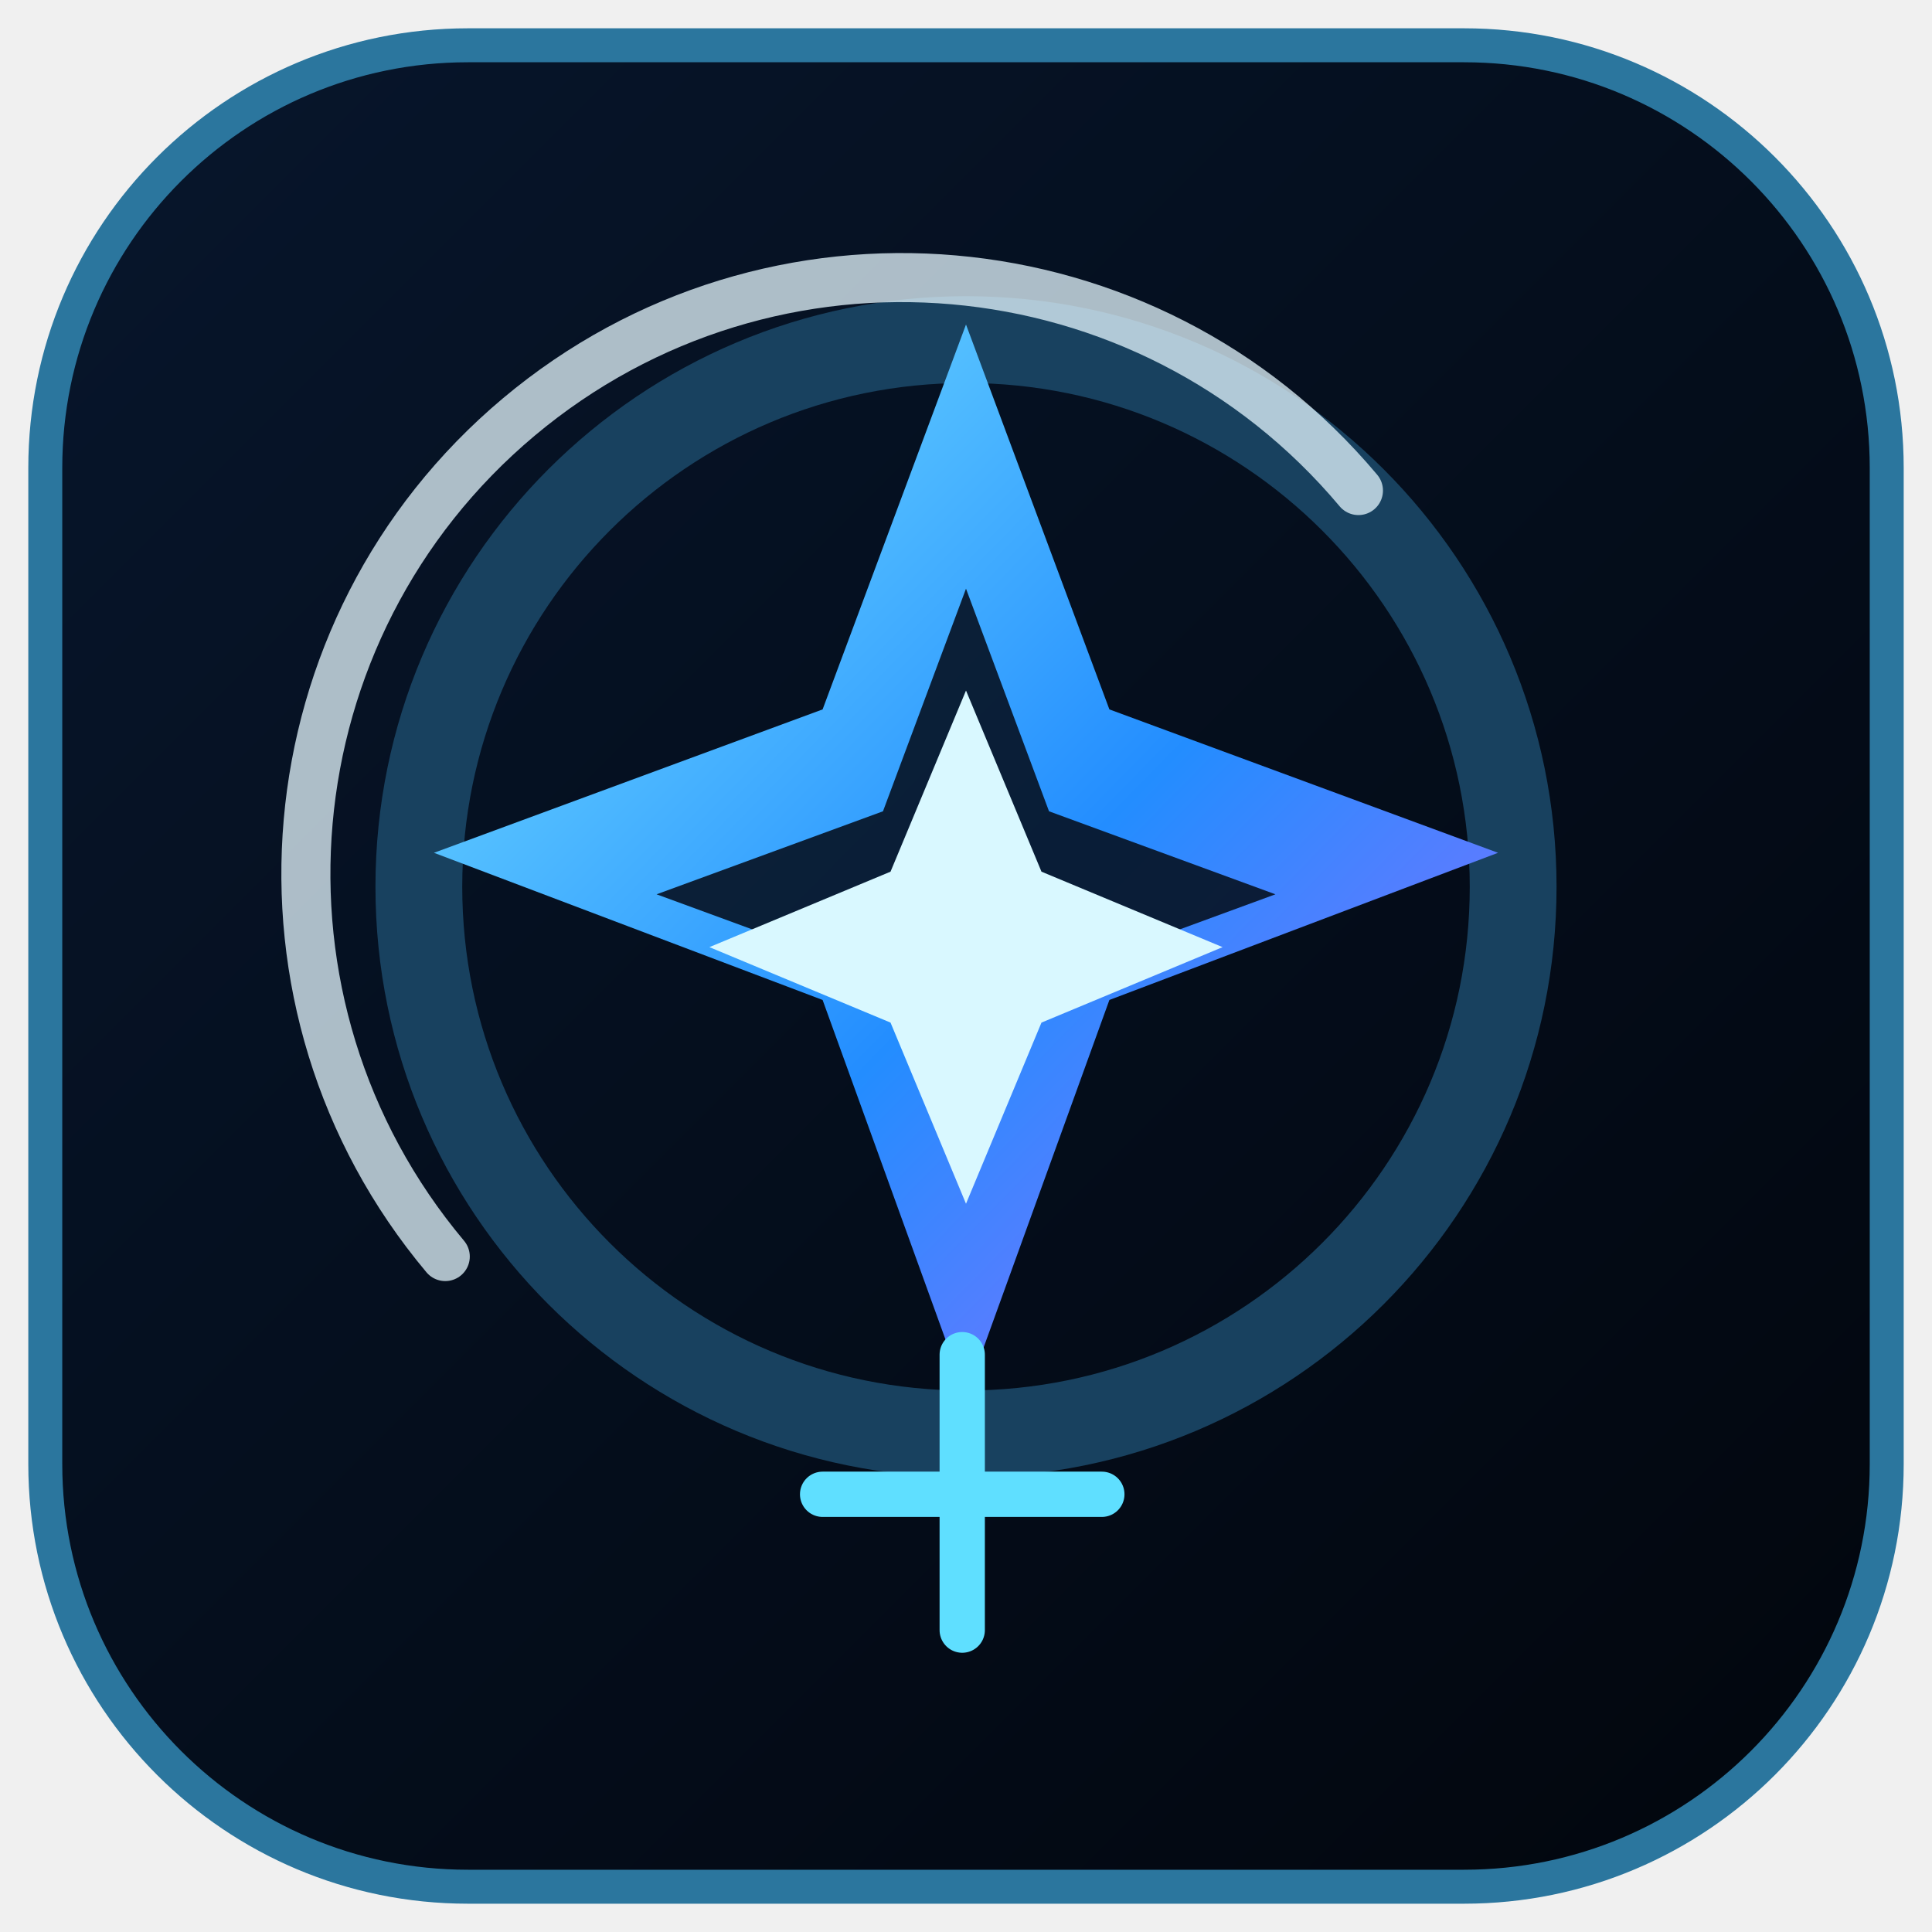
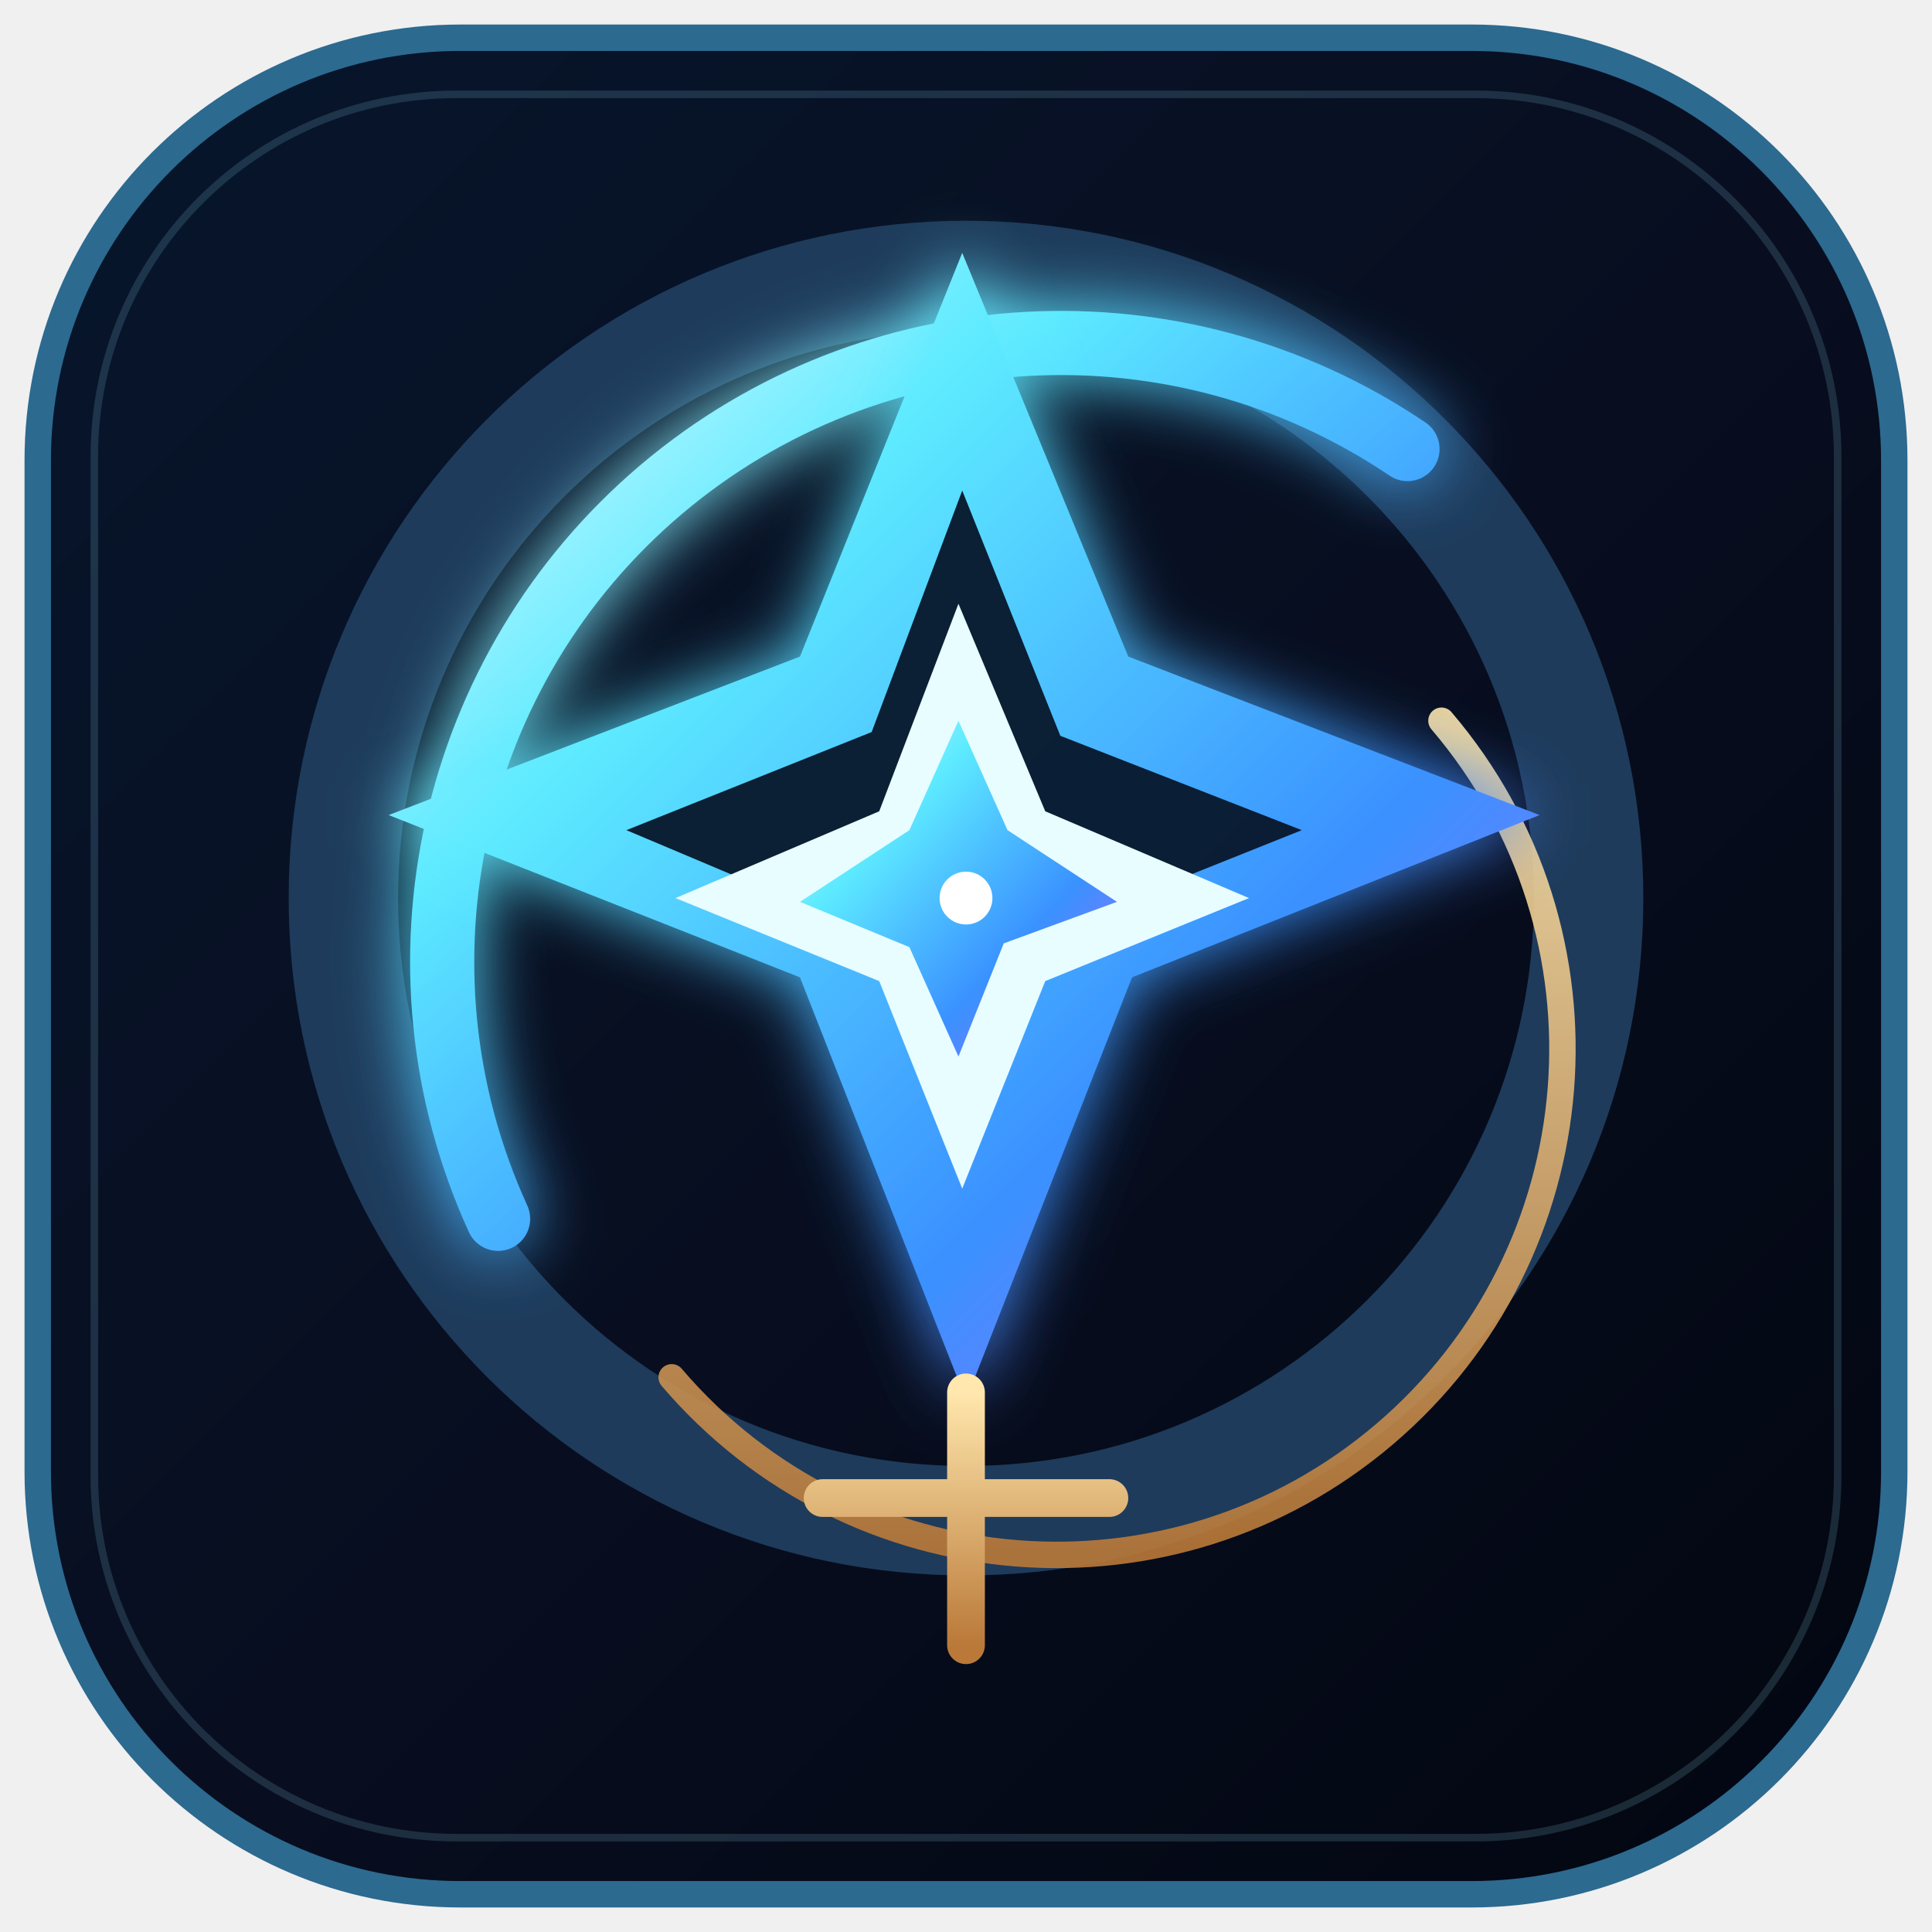
<svg xmlns="http://www.w3.org/2000/svg" width="512" height="512" viewBox="0 0 512 512">
  <defs>
    <linearGradient id="bg" x1="0" y1="0" x2="1" y2="1">
      <stop stop-color="#07162c" />
-       <stop offset="1" stop-color="#02060d" />
+       <stop offset=".52" stop-color="#080e20" />
+       <stop offset="1" stop-color="#020610" />
    </linearGradient>
    <linearGradient id="sigil" x1="0" y1="0" x2="1" y2="1">
-       <stop stop-color="#7ce9ff" />
-       <stop offset=".55" stop-color="#238dff" />
-       <stop offset="1" stop-color="#9f67ff" />
+       <stop stop-color="#d9fbff" />
+       <stop offset=".3" stop-color="#5deaff" />
+       <stop offset=".68" stop-color="#3a91ff" />
+       <stop offset="1" stop-color="#ae68ff" />
    </linearGradient>
+     <linearGradient id="gold" x1="0" y1="0" x2="0" y2="1">
+       <stop stop-color="#ffe7ad" />
+       <stop offset="1" stop-color="#ba7938" />
+     </linearGradient>
+     <filter id="glow" x="-100%" y="-100%" width="300%" height="300%">
+       <feGaussianBlur stdDeviation="9" result="blur" />
+       <feMerge>
+         <feMergeNode in="blur" />
+         <feMergeNode in="SourceGraphic" />
+       </feMerge>
+     </filter>
  </defs>
-   <rect x="12" y="12" width="488" height="488" rx="112" fill="url(#bg)" stroke="#2b769e" stroke-width="9" />
-   <circle cx="256" cy="235" r="145" fill="none" stroke="#18415f" stroke-width="23" />
-   <path d="M360 130A145 145 0 0 0 118 333" fill="none" stroke="#e4f6ff" stroke-opacity=".75" stroke-width="13" stroke-linecap="round" />
-   <path d="M256 86 294 188 397 226 294 265 256 370 218 265 115 226 218 188Z" fill="url(#sigil)" />
-   <path d="M256 156 278 215 338 237 278 259 256 318 234 259 174 237 234 215Z" fill="#061426" opacity=".92" />
-   <path d="M256 183 276 231 324 251 276 271 256 319 236 271 188 251 236 231Z" fill="#d9f8ff" />
-   <path d="M255 359 255 432M218 396H292" stroke="#5fdfff" stroke-width="12" stroke-linecap="round" />
+   <rect x="10" y="10" width="492" height="492" rx="112" fill="url(#bg)" stroke="#2c6a90" stroke-width="7" />
+   <rect x="25" y="25" width="462" height="462" rx="96" fill="none" stroke="#95dff6" stroke-opacity=".16" stroke-width="2" />
+   <circle cx="256" cy="238" r="165" fill="none" stroke="#1e3b5b" stroke-width="29" />
+   <path d="M132 323A164 164 0 0 1 373 119" fill="none" stroke="url(#sigil)" stroke-width="17" stroke-linecap="round" filter="url(#glow)" />
+   <path d="M382 191A134 134 0 0 1 178 365" fill="none" stroke="url(#gold)" stroke-width="7" stroke-linecap="round" opacity=".9" />
+   <path d="M255 67 299 174 408 216 300 259 256 371 212 259 103 216 212 174Z" fill="url(#sigil)" filter="url(#glow)" />
+   <path d="M255 130 281 195 345 220 280 246 256 311 230 247 166 220 231 194Z" fill="#07172b" opacity=".95" />
+   <path d="M254 160 277 215 331 238 277 260 255 315 233 260 179 238 233 215Z" fill="#e7fdff" />
+   <path d="M254 191 267 220 296 239 266 250 254 280 241 251 212 239 241 220Z" fill="url(#sigil)" />
+   <path d="M256 369v67M218 397h76" stroke="url(#gold)" stroke-width="10" stroke-linecap="round" />
+   <circle cx="256" cy="238" r="7" fill="#fff" />
</svg>
